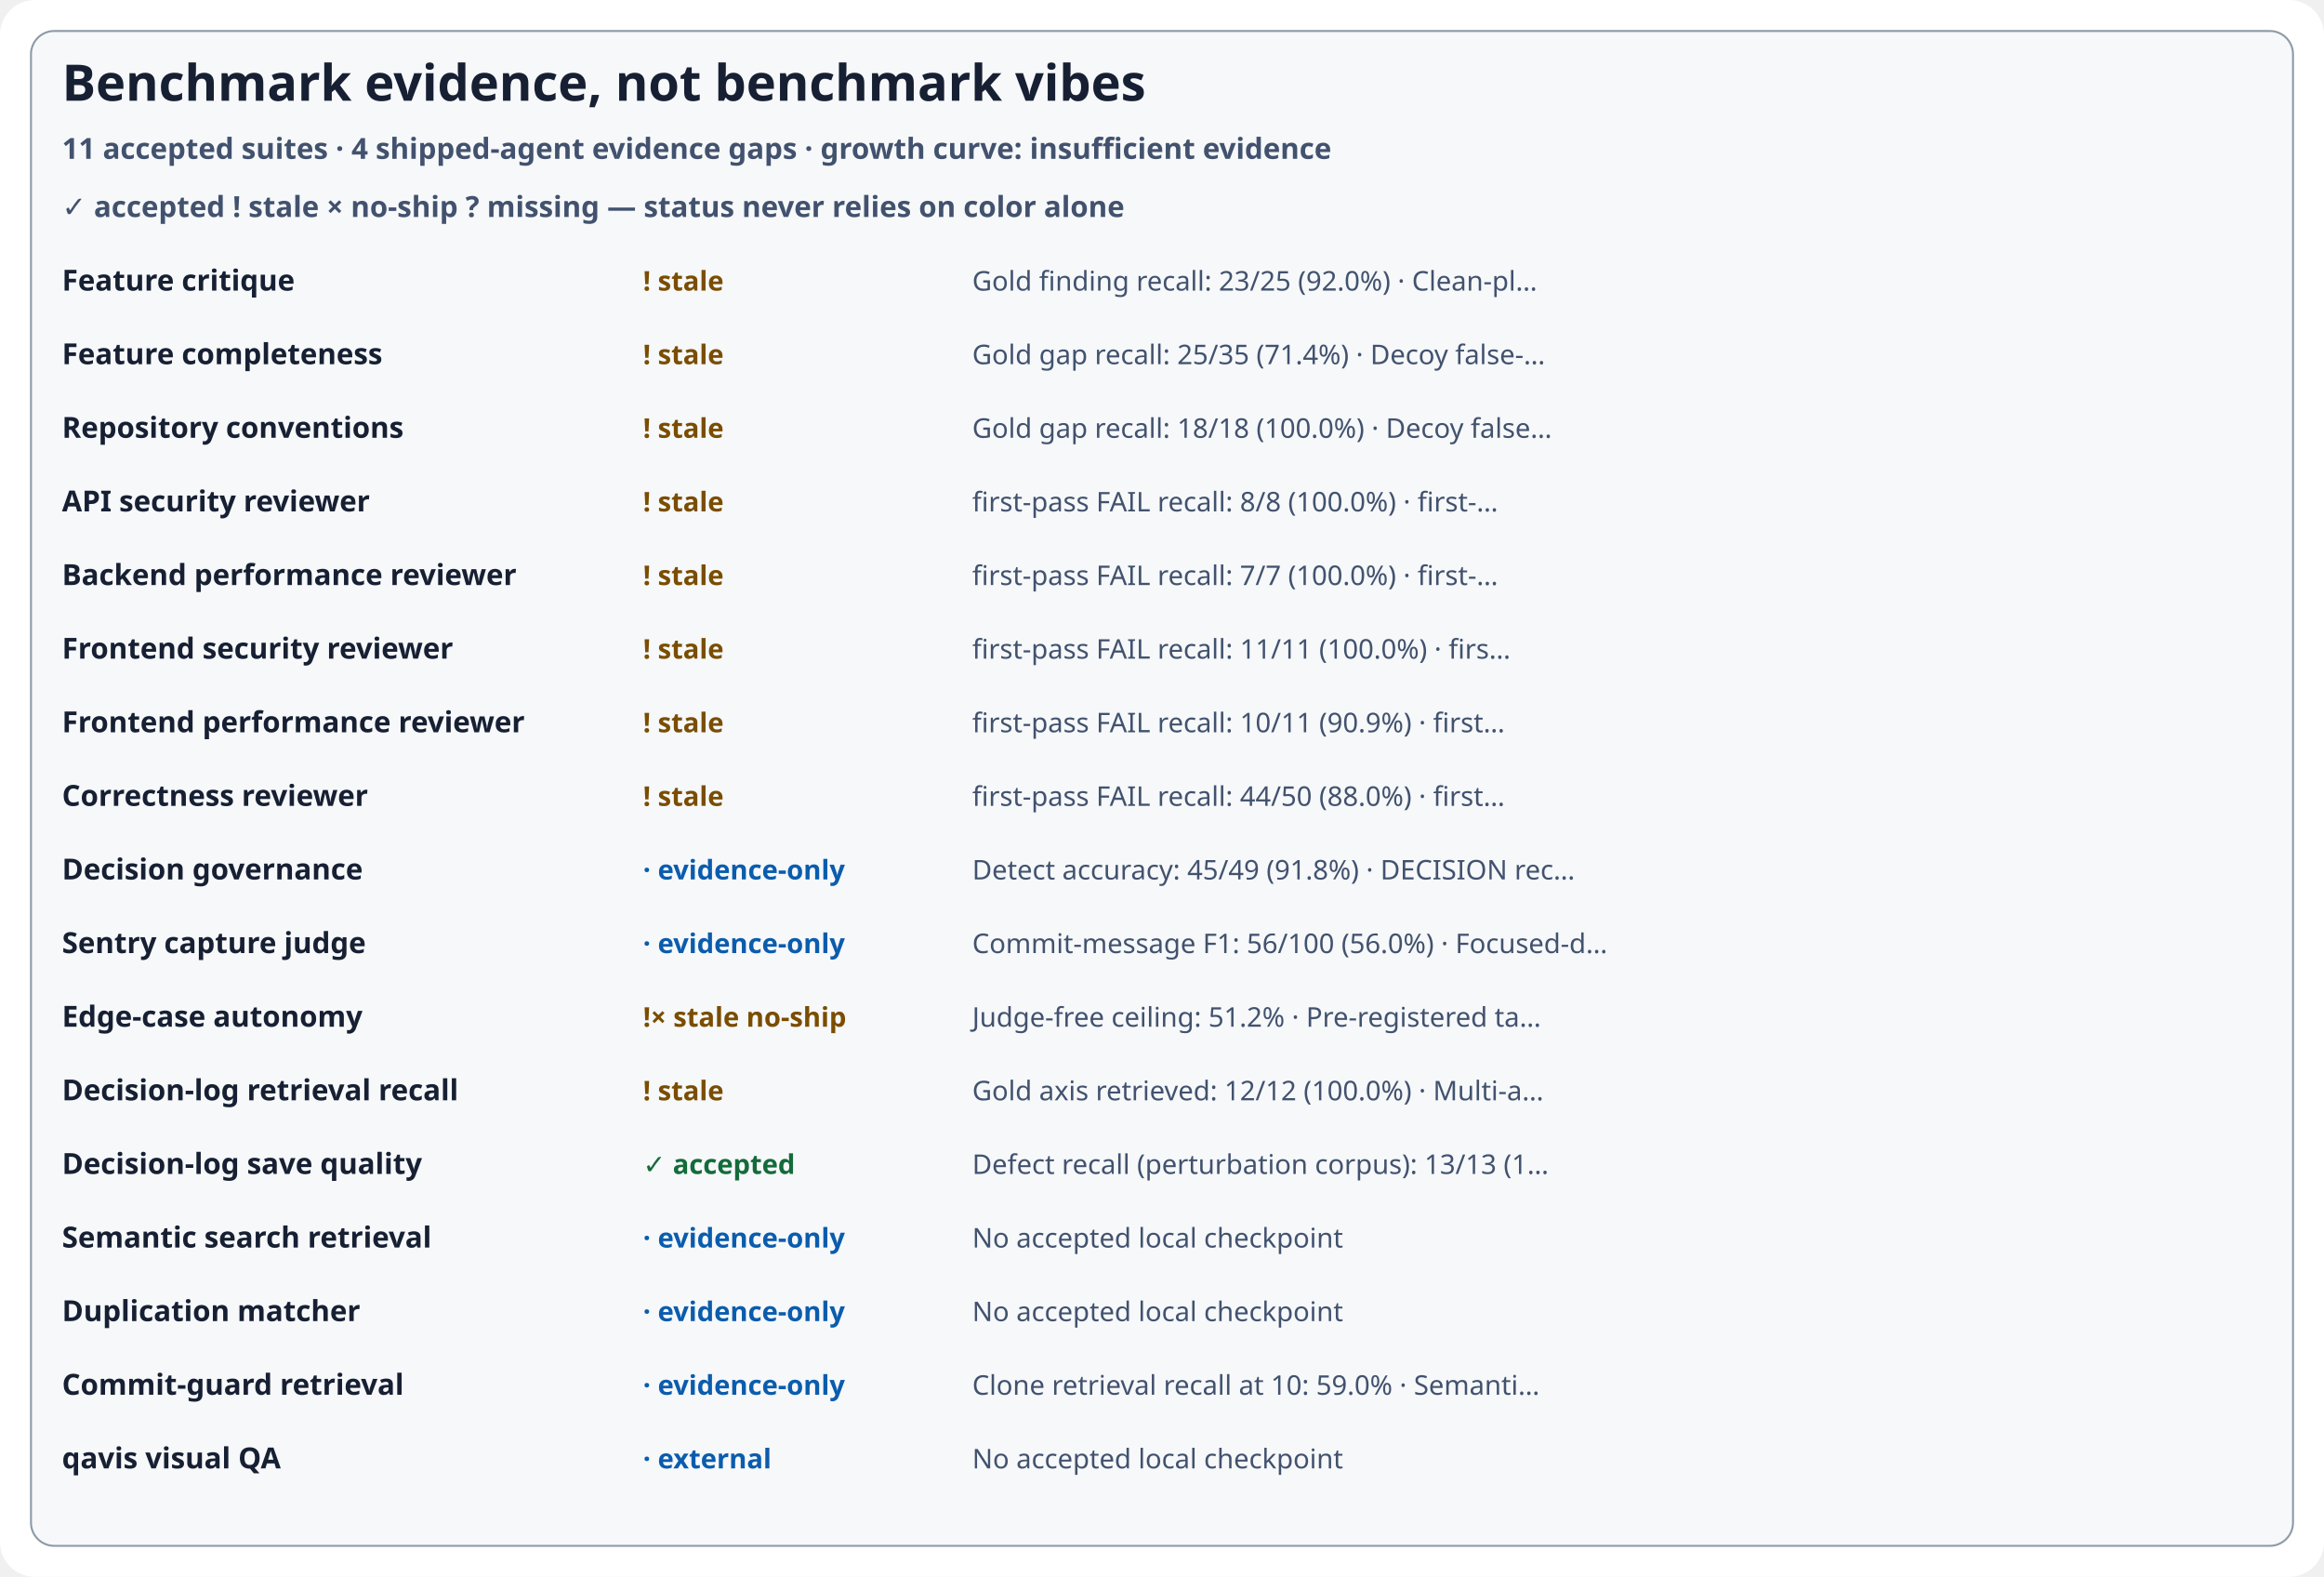
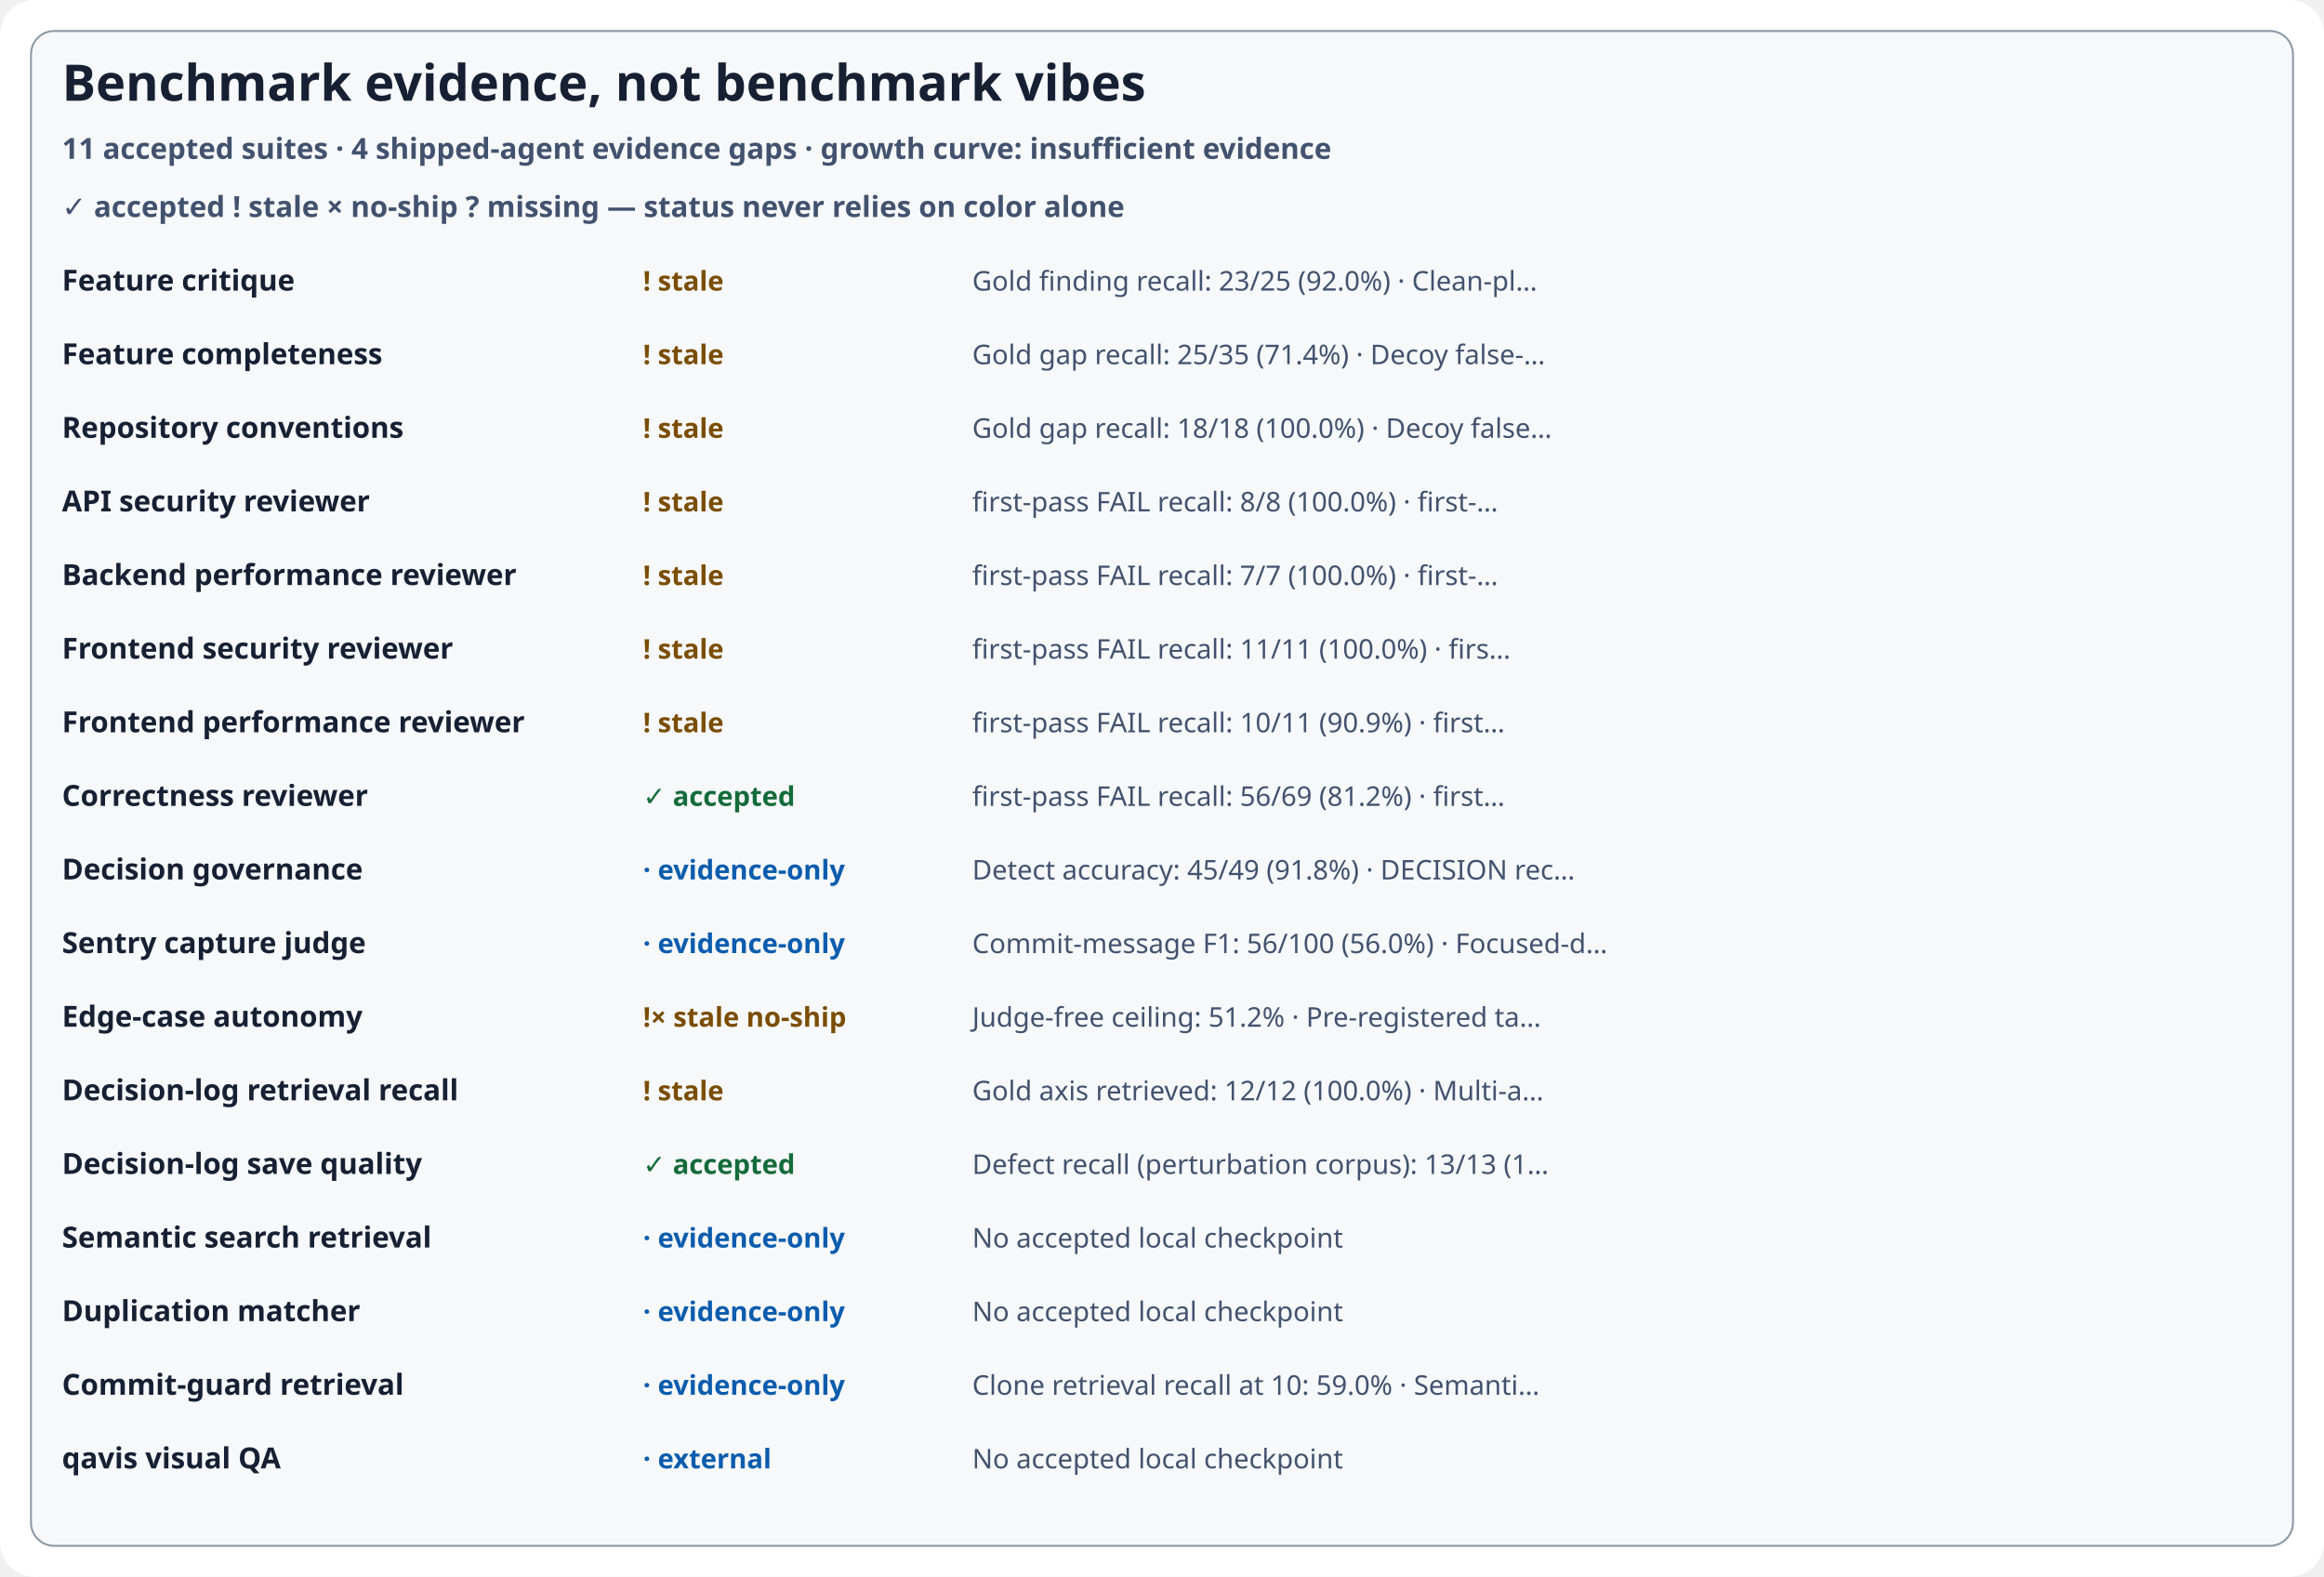
<svg xmlns="http://www.w3.org/2000/svg" width="1200" height="814" viewBox="0 0 1200 814" role="img" aria-labelledby="title desc">
  <style>
  .title{font:700 26px ui-sans-serif,system-ui;fill:#172033} .summary{font:600 15px ui-sans-serif,system-ui;fill:#42526E}
  .suite{font:600 15px ui-sans-serif,system-ui;fill:#172033} .metric{font:14px ui-sans-serif,system-ui;fill:#42526E}
  .status{font:700 14px ui-sans-serif,system-ui}.good{fill:#146B3A}.warn{fill:#7A4D00}.bad{fill:#A61B1B}.info{fill:#0B5CAD}
</style>
  <rect width="1200" height="814" rx="18" fill="#FFFFFF" />
  <rect x="16" y="16" width="1168" height="782" rx="12" fill="#F6F8FA" stroke="#8C99A6" />
  <text class="title" x="32" y="52">Benchmark evidence, not benchmark vibes</text>
  <text class="summary" x="32" y="82">11 accepted suites · 4 shipped-agent evidence gaps · growth curve: insufficient evidence</text>
  <text class="summary" x="32" y="112">✓ accepted   ! stale   × no-ship   ? missing — status never relies on color alone</text>
  <g transform="translate(32 150)">
    <text class="suite" y="0">Feature critique</text>
    <text class="status warn" x="300" y="0">! stale</text>
    <text class="metric" x="470" y="0">Gold finding recall: 23/25 (92.0%) · Clean-pl…</text>
  </g>
  <g transform="translate(32 188)">
    <text class="suite" y="0">Feature completeness</text>
    <text class="status warn" x="300" y="0">! stale</text>
    <text class="metric" x="470" y="0">Gold gap recall: 25/35 (71.4%) · Decoy false-…</text>
  </g>
  <g transform="translate(32 226)">
    <text class="suite" y="0">Repository conventions</text>
    <text class="status warn" x="300" y="0">! stale</text>
    <text class="metric" x="470" y="0">Gold gap recall: 18/18 (100.0%) · Decoy false…</text>
  </g>
  <g transform="translate(32 264)">
    <text class="suite" y="0">API security reviewer</text>
    <text class="status warn" x="300" y="0">! stale</text>
    <text class="metric" x="470" y="0">first-pass FAIL recall: 8/8 (100.0%) · first-…</text>
  </g>
  <g transform="translate(32 302)">
    <text class="suite" y="0">Backend performance reviewer</text>
    <text class="status warn" x="300" y="0">! stale</text>
    <text class="metric" x="470" y="0">first-pass FAIL recall: 7/7 (100.0%) · first-…</text>
  </g>
  <g transform="translate(32 340)">
    <text class="suite" y="0">Frontend security reviewer</text>
    <text class="status warn" x="300" y="0">! stale</text>
    <text class="metric" x="470" y="0">first-pass FAIL recall: 11/11 (100.0%) · firs…</text>
  </g>
  <g transform="translate(32 378)">
    <text class="suite" y="0">Frontend performance reviewer</text>
    <text class="status warn" x="300" y="0">! stale</text>
    <text class="metric" x="470" y="0">first-pass FAIL recall: 10/11 (90.9%) · first…</text>
  </g>
  <g transform="translate(32 416)">
    <text class="suite" y="0">Correctness reviewer</text>
-     <text class="status warn" x="300" y="0">! stale</text>
-     <text class="metric" x="470" y="0">first-pass FAIL recall: 44/50 (88.0%) · first…</text>
+     <text class="status good" x="300" y="0">✓ accepted</text>
+     <text class="metric" x="470" y="0">first-pass FAIL recall: 56/69 (81.2%) · first…</text>
  </g>
  <g transform="translate(32 454)">
    <text class="suite" y="0">Decision governance</text>
    <text class="status info" x="300" y="0">· evidence-only</text>
    <text class="metric" x="470" y="0">Detect accuracy: 45/49 (91.8%) · DECISION rec…</text>
  </g>
  <g transform="translate(32 492)">
    <text class="suite" y="0">Sentry capture judge</text>
    <text class="status info" x="300" y="0">· evidence-only</text>
    <text class="metric" x="470" y="0">Commit-message F1: 56/100 (56.0%) · Focused-d…</text>
  </g>
  <g transform="translate(32 530)">
    <text class="suite" y="0">Edge-case autonomy</text>
    <text class="status warn" x="300" y="0">!× stale no-ship</text>
    <text class="metric" x="470" y="0">Judge-free ceiling: 51.2% · Pre-registered ta…</text>
  </g>
  <g transform="translate(32 568)">
    <text class="suite" y="0">Decision-log retrieval recall</text>
    <text class="status warn" x="300" y="0">! stale</text>
    <text class="metric" x="470" y="0">Gold axis retrieved: 12/12 (100.0%) · Multi-a…</text>
  </g>
  <g transform="translate(32 606)">
    <text class="suite" y="0">Decision-log save quality</text>
    <text class="status good" x="300" y="0">✓ accepted</text>
    <text class="metric" x="470" y="0">Defect recall (perturbation corpus): 13/13 (1…</text>
  </g>
  <g transform="translate(32 644)">
    <text class="suite" y="0">Semantic search retrieval</text>
    <text class="status info" x="300" y="0">· evidence-only</text>
    <text class="metric" x="470" y="0">No accepted local checkpoint</text>
  </g>
  <g transform="translate(32 682)">
    <text class="suite" y="0">Duplication matcher</text>
    <text class="status info" x="300" y="0">· evidence-only</text>
    <text class="metric" x="470" y="0">No accepted local checkpoint</text>
  </g>
  <g transform="translate(32 720)">
    <text class="suite" y="0">Commit-guard retrieval</text>
    <text class="status info" x="300" y="0">· evidence-only</text>
    <text class="metric" x="470" y="0">Clone retrieval recall at 10: 59.0% · Semanti…</text>
  </g>
  <g transform="translate(32 758)">
    <text class="suite" y="0">qavis visual QA</text>
    <text class="status info" x="300" y="0">· external</text>
    <text class="metric" x="470" y="0">No accepted local checkpoint</text>
  </g>
</svg>
